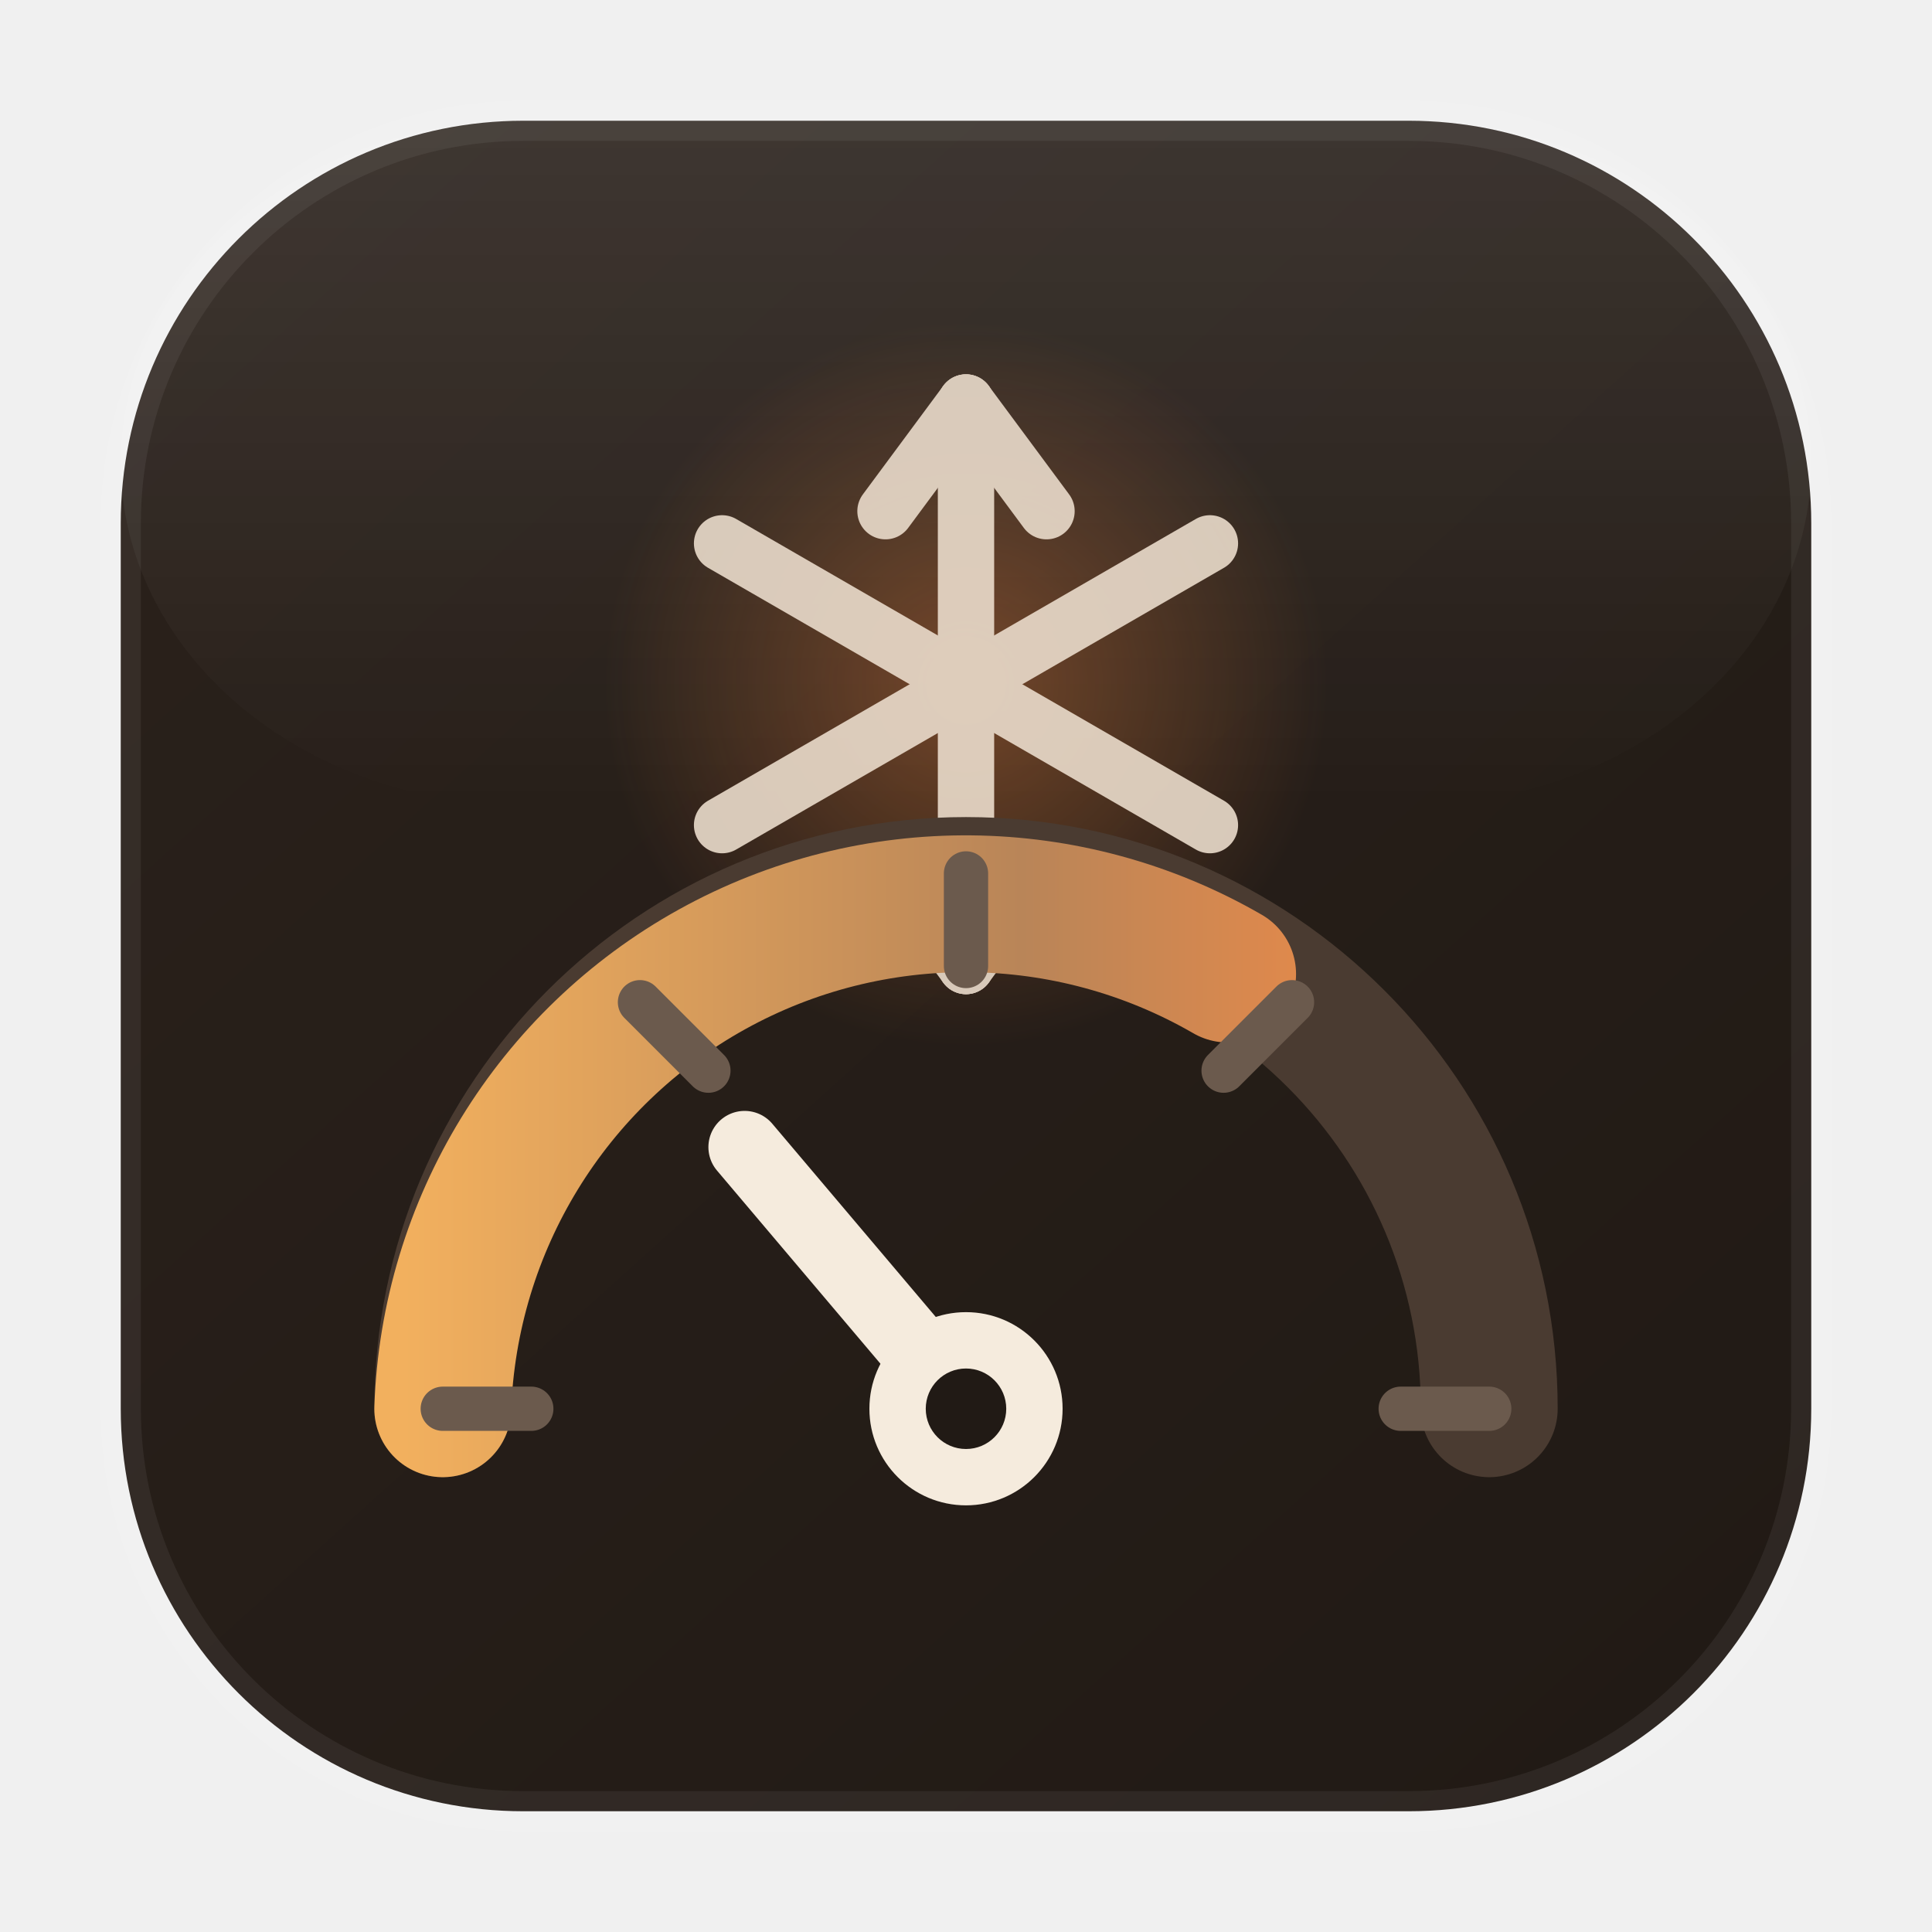
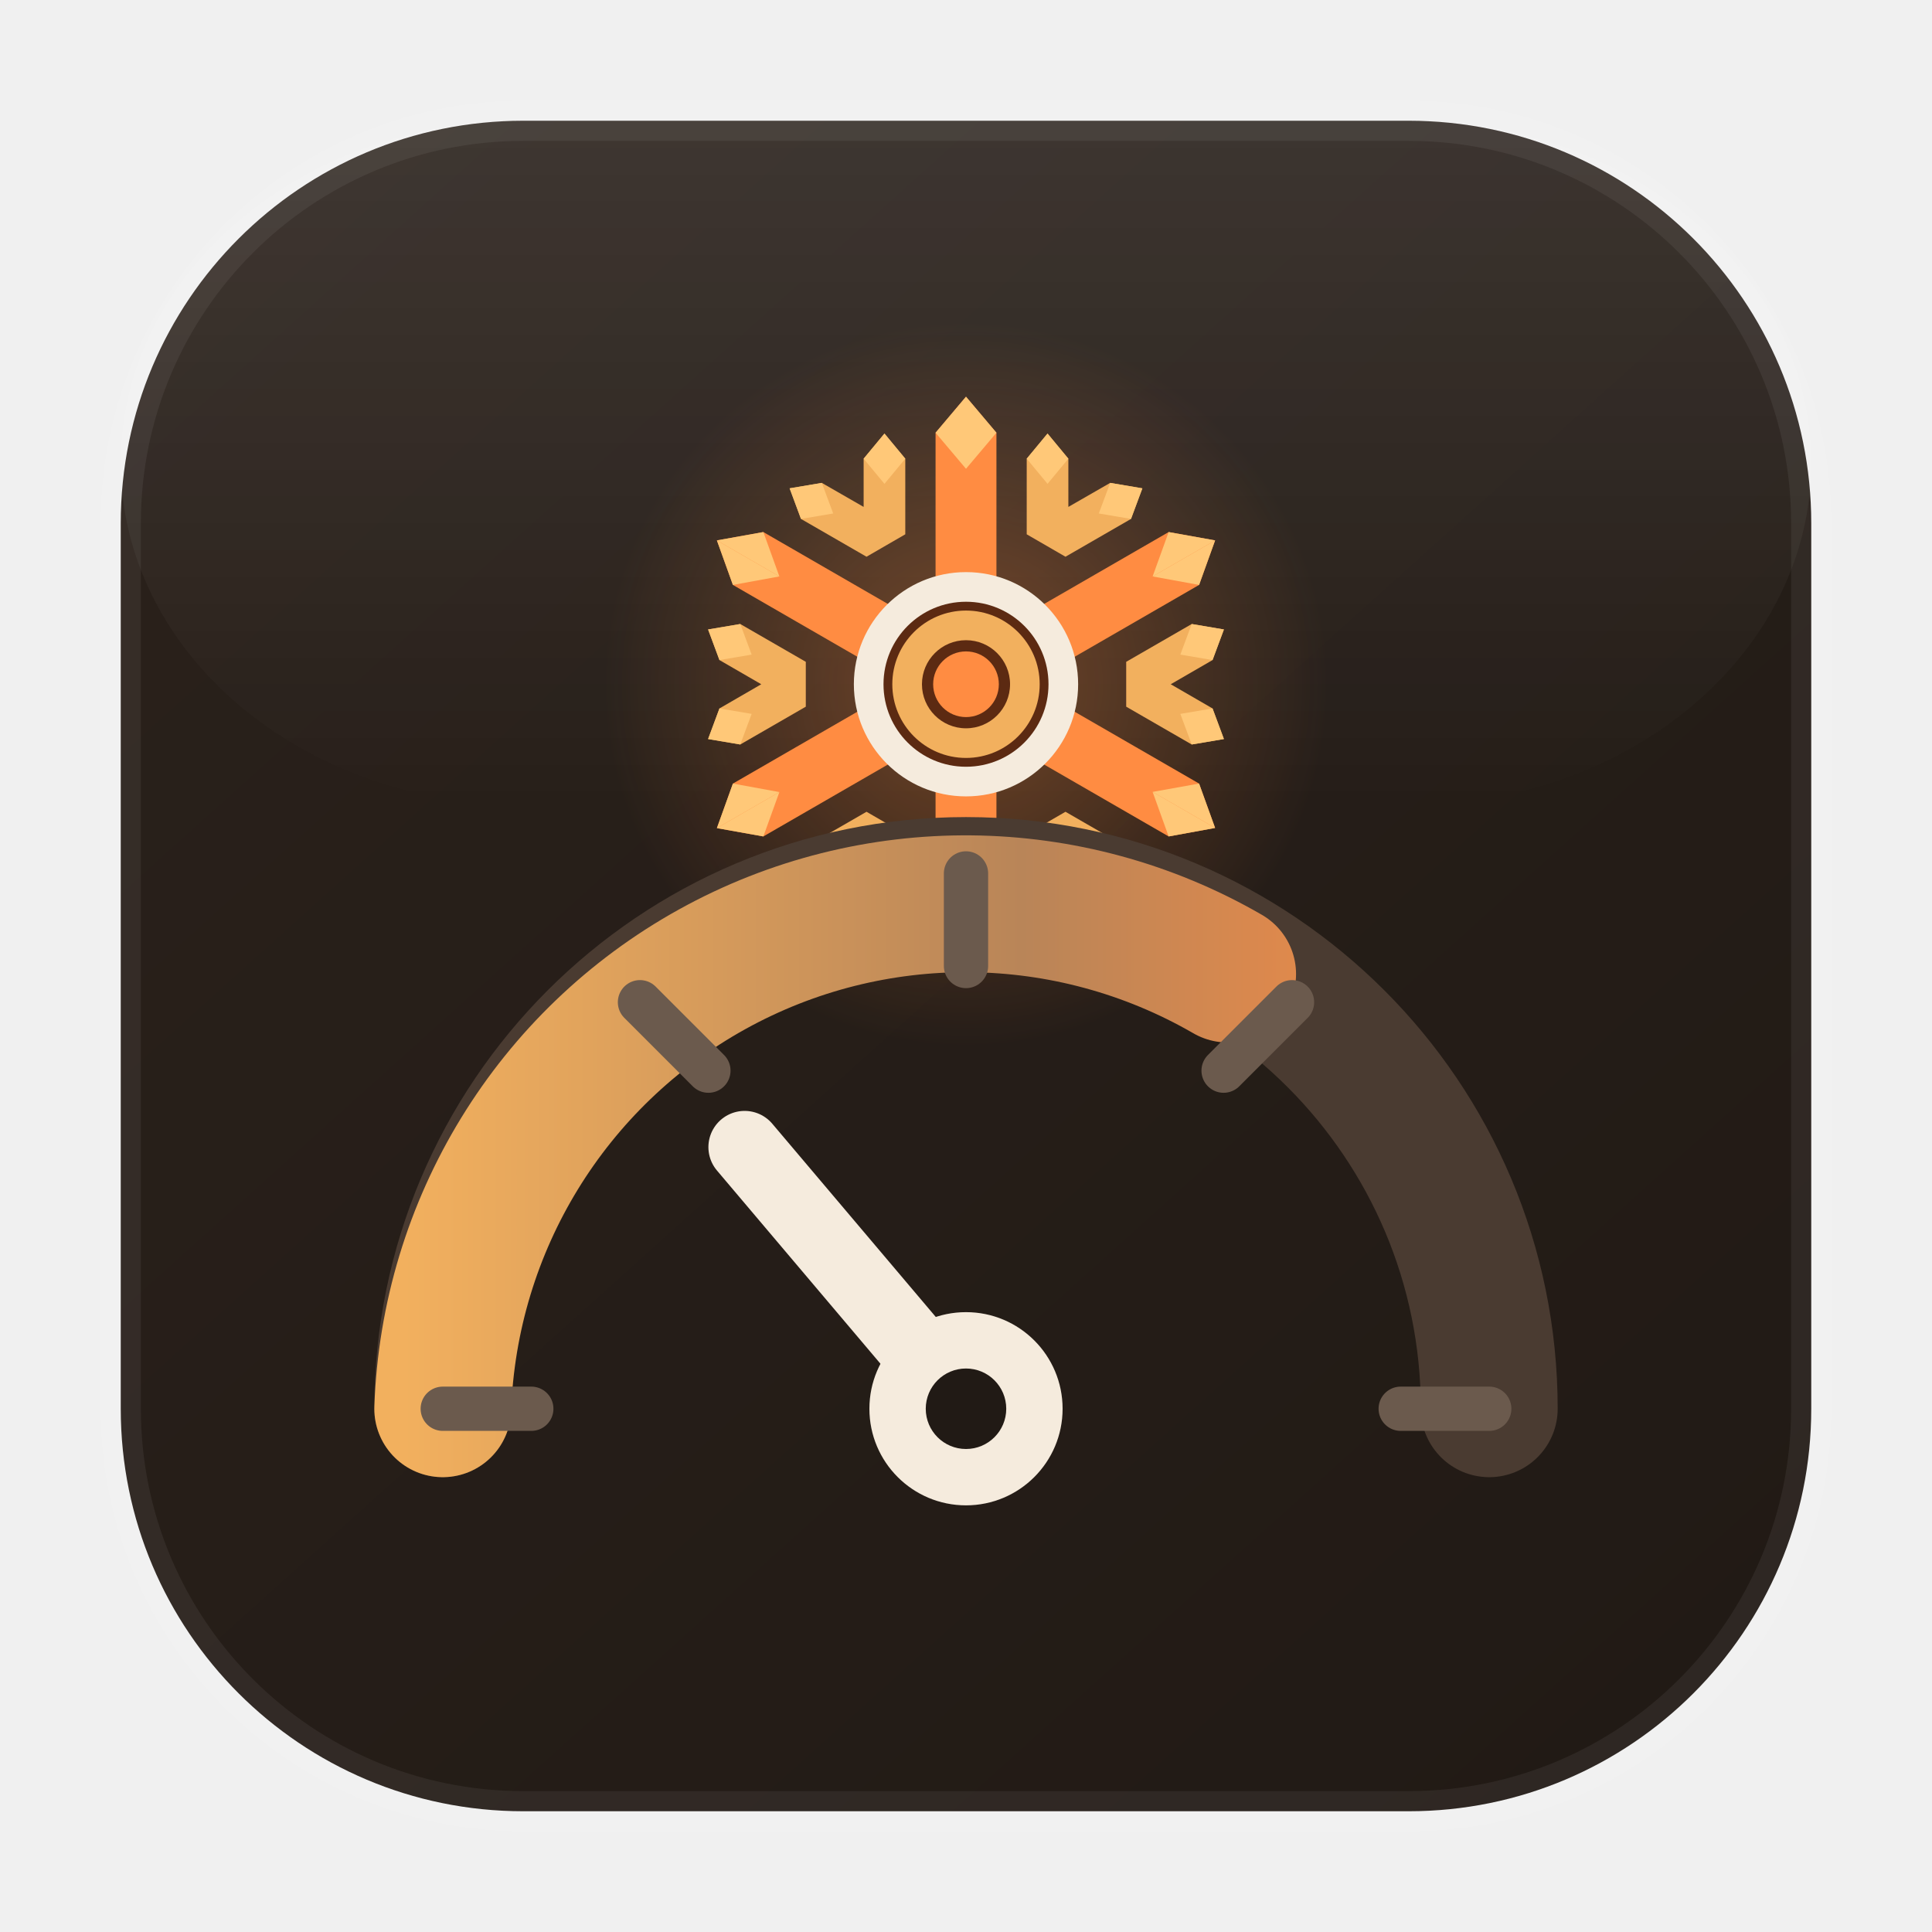
<svg xmlns="http://www.w3.org/2000/svg" viewBox="0 0 48 48" width="48" height="48">
  <defs>
    <linearGradient id="bgD" x1="6" y1="4" x2="42" y2="44" gradientUnits="userSpaceOnUse">
      <stop offset="0" stop-color="#2a211b" />
      <stop offset="1" stop-color="#211a15" />
    </linearGradient>
    <linearGradient id="sheenD" x1="24" y1="3" x2="24" y2="20" gradientUnits="userSpaceOnUse">
      <stop offset="0" stop-color="#ffffff" stop-opacity="0.10" />
      <stop offset="1" stop-color="#ffffff" stop-opacity="0" />
    </linearGradient>
    <linearGradient id="dialD" x1="10" y1="34" x2="38" y2="34" gradientUnits="userSpaceOnUse">
      <stop offset="0" stop-color="#f2b05e" />
      <stop offset="0.55" stop-color="#b98558" />
      <stop offset="1" stop-color="#ff8c42" />
    </linearGradient>
    <radialGradient id="flakeGlowD" cx="24" cy="17" r="9" gradientUnits="userSpaceOnUse">
      <stop offset="0" stop-color="#ff8c42" stop-opacity="0.35" />
      <stop offset="1" stop-color="#ff8c42" stop-opacity="0" />
    </radialGradient>
  </defs>
  <rect x="3" y="3" width="42" height="42" rx="10" fill="url(#bgD)" />
  <rect x="3" y="3" width="42" height="17" rx="10" fill="url(#sheenD)" />
  <rect x="3" y="3" width="42" height="42" rx="10" fill="none" stroke="#ffffff" stroke-opacity="0.06" stroke-width="1" />
  <circle cx="24" cy="17" r="9" fill="url(#flakeGlowD)" />
-   <g stroke="#eadbcb" stroke-width="1.4" stroke-linecap="round" opacity="0.9">
-     <g transform="translate(24 17)">
-       <line x1="0" y1="-7" x2="0" y2="7" />
-       <line x1="-6.06" y1="-3.5" x2="6.06" y2="3.5" />
-       <line x1="-6.06" y1="3.5" x2="6.06" y2="-3.5" />
-       <line x1="0" y1="-7" x2="-2" y2="-4.3" />
-       <line x1="0" y1="-7" x2="2" y2="-4.3" />
-       <line x1="0" y1="7" x2="-2" y2="4.3" />
-       <line x1="0" y1="7" x2="2" y2="4.3" />
-     </g>
+   <g transform="translate(24 17) scale(0.0398)">
+     <polygon fill="#ff8c42" points="0,-179.5 19,-157 19,-45 -19,-45 -19,-157" />
+     <polygon fill="#ffc878" points="0,-179.5 -19,-157 0,-134.5" />
+     <polygon fill="#ffc878" points="0,-179.5 19,-157 0,-134.5" />
+     <polygon fill="#ff8c42" points="155.5,-89.8 145.5,-62 48.5,-6 29.5,-39 126.5,-95" />
+     <polygon fill="#ffc878" points="155.5,-89.8 126.5,-95 116.5,-67.3" />
+     <polygon fill="#ffc878" points="155.5,-89.8 145.5,-62 116.5,-67.3" />
+     <polygon fill="#ff8c42" points="155.5,89.7 126.5,95 29.5,39 48.5,6 145.5,62" />
+     <polygon fill="#ffc878" points="155.5,89.7 145.5,62 116.5,67.2" />
+     <polygon fill="#ffc878" points="155.5,89.7 126.5,95 116.5,67.2" />
+     <polygon fill="#ff8c42" points="0,179.5 -19,157 -19,45 19,45 19,157" />
+     <polygon fill="#ffc878" points="0,179.5 19,157 0,134.5" />
+     <polygon fill="#ffc878" points="0,179.5 -19,157 0,134.5" />
+     <polygon fill="#ff8c42" points="-155.5,89.8 -145.5,62 -48.5,6 -29.5,39 -126.5,95" />
+     <polygon fill="#ffc878" points="-155.5,89.8 -126.5,95 -116.5,67.3" />
+     <polygon fill="#ffc878" points="-155.5,89.8 -145.5,62 -116.5,67.3" />
+     <polygon fill="#ff8c42" points="-155.5,-89.8 -126.5,-95 -29.5,-39 -48.5,-6 -145.5,-62" />
+     <polygon fill="#ffc878" points="-155.5,-89.8 -145.5,-62 -116.5,-67.3" />
+     <polygon fill="#ffc878" points="-155.5,-89.8 -126.5,-95 -116.5,-67.3" />
+     <polygon fill="#f2b05e" points="62.1,-79.6 103,-103.2 110.1,-122.3 90,-125.7 63.9,-110.7 63.9,-140.8 50.9,-156.5 37.9,-140.8 37.9,-93.6" />
+     <polygon fill="#ffc878" points="110.1,-122.3 103,-103.2 82.9,-106.6 90,-125.7" />
+     <polygon fill="#ffc878" points="50.9,-156.5 37.9,-140.8 50.9,-125.1 63.9,-140.8" />
+     <polygon fill="#f2b05e" points="100,14 140.9,37.6 161,34.2 153.9,15.1 127.8,-0 153.9,-15.1 161,-34.2 140.9,-37.6 100,-14" />
+     <polygon fill="#ffc878" points="161,34.2 140.9,37.6 133.8,18.5 153.9,15.1" />
+     <polygon fill="#ffc878" points="161,-34.2 140.9,-37.6 133.8,-18.5 153.9,-15.1" />
+     <polygon fill="#f2b05e" points="37.9,93.6 37.9,140.8 50.9,156.5 63.9,140.8 63.9,110.7 90,125.7 110.1,122.3 103,103.2 62.1,79.6" />
+     <polygon fill="#ffc878" points="50.9,156.5 37.9,140.8 50.9,125.1 63.9,140.8" />
+     <polygon fill="#ffc878" points="110.1,122.3 103,103.2 82.9,106.6 90,125.7" />
+     <polygon fill="#f2b05e" points="-62.1,79.6 -103,103.2 -110.1,122.3 -90,125.7 -63.9,110.7 -63.9,140.8 -50.9,156.5 -37.9,140.8 -37.9,93.6" />
+     <polygon fill="#ffc878" points="-110.1,122.3 -103,103.2 -82.9,106.6 -90,125.7" />
+     <polygon fill="#ffc878" points="-50.9,156.5 -37.9,140.8 -50.9,125.1 -63.9,140.8" />
+     <polygon fill="#f2b05e" points="-100,-14 -140.9,-37.6 -161,-34.2 -153.9,-15.1 -127.8,0 -153.9,15.1 -161,34.2 -140.9,37.6 -100,14" />
+     <polygon fill="#ffc878" points="-161,-34.2 -140.9,-37.6 -133.8,-18.5 -153.9,-15.1" />
+     <polygon fill="#ffc878" points="-161,34.2 -140.9,37.6 -133.8,18.5 -153.9,15.1" />
+     <polygon fill="#f2b05e" points="-37.9,-93.6 -37.9,-140.8 -50.9,-156.5 -63.9,-140.8 -63.9,-110.7 -90,-125.7 -110.1,-122.3 -103,-103.2 -62.1,-79.6" />
+     <polygon fill="#ffc878" points="-50.9,-156.5 -37.9,-140.8 -50.9,-125.1 -63.9,-140.8" />
+     <polygon fill="#ffc878" points="-110.1,-122.3 -103,-103.2 -82.9,-106.6 -90,-125.7" />
+     <circle r="70.0" fill="#f5ebdd" />
+     <circle r="51.5" fill="#5c2a12" />
+     <circle r="46.0" fill="#f2b05e" />
+     <circle r="27.5" fill="#5c2a12" />
+     <circle r="20.5" fill="#ff8c42" />
  </g>
  <g>
    <path d="M 11 35 A 13 13 0 0 1 37 35" fill="none" stroke="#4a3b31" stroke-width="3.4" stroke-linecap="round" />
    <path d="M 11 35 A 13 13 0 0 1 30.5 24.2" fill="none" stroke="url(#dialD)" stroke-width="3.4" stroke-linecap="round" />
    <g stroke="#6b5a4d" stroke-width="1.1" stroke-linecap="round">
      <line x1="11" y1="35" x2="13.2" y2="35" />
      <line x1="15.9" y1="24.9" x2="17.6" y2="26.6" />
      <line x1="24" y1="21.7" x2="24" y2="24" />
      <line x1="32.1" y1="24.9" x2="30.4" y2="26.6" />
      <line x1="37" y1="35" x2="34.8" y2="35" />
    </g>
    <line x1="24" y1="35" x2="18.5" y2="28.5" stroke="#f5ebdd" stroke-width="1.8" stroke-linecap="round" />
    <circle cx="24" cy="35" r="2.4" fill="#f5ebdd" />
    <circle cx="24" cy="35" r="1" fill="#211a15" />
  </g>
</svg>
